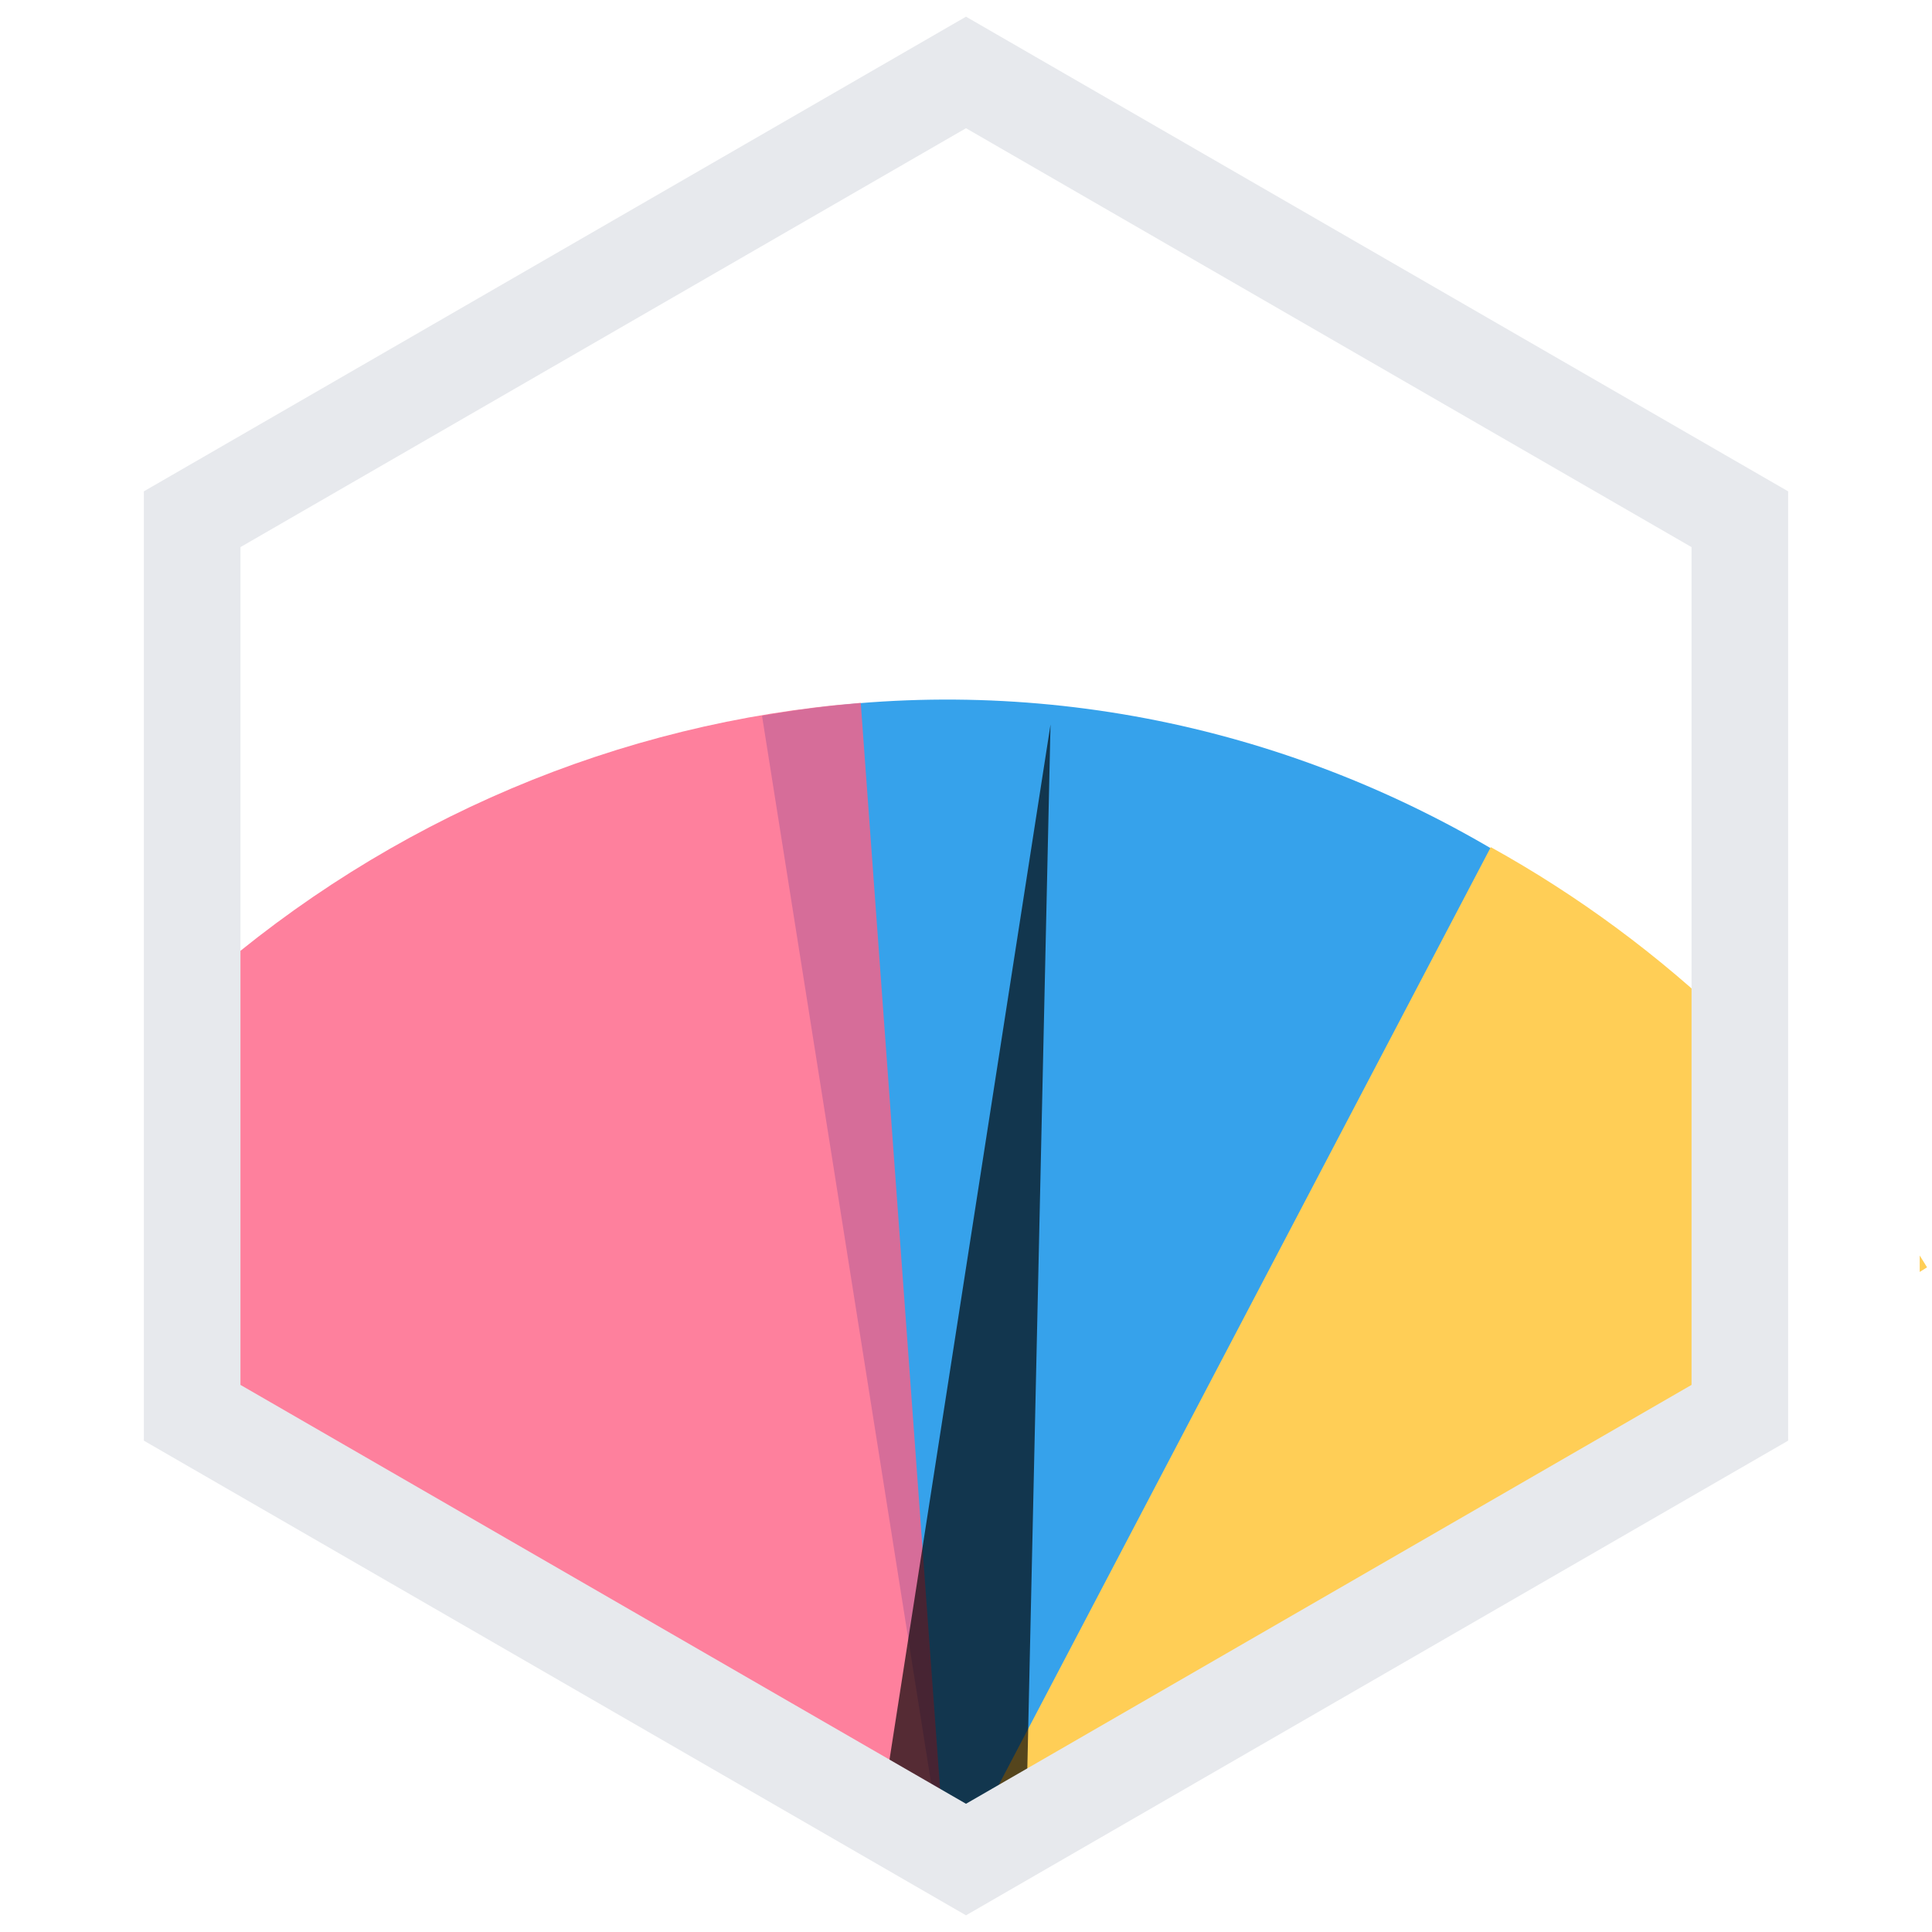
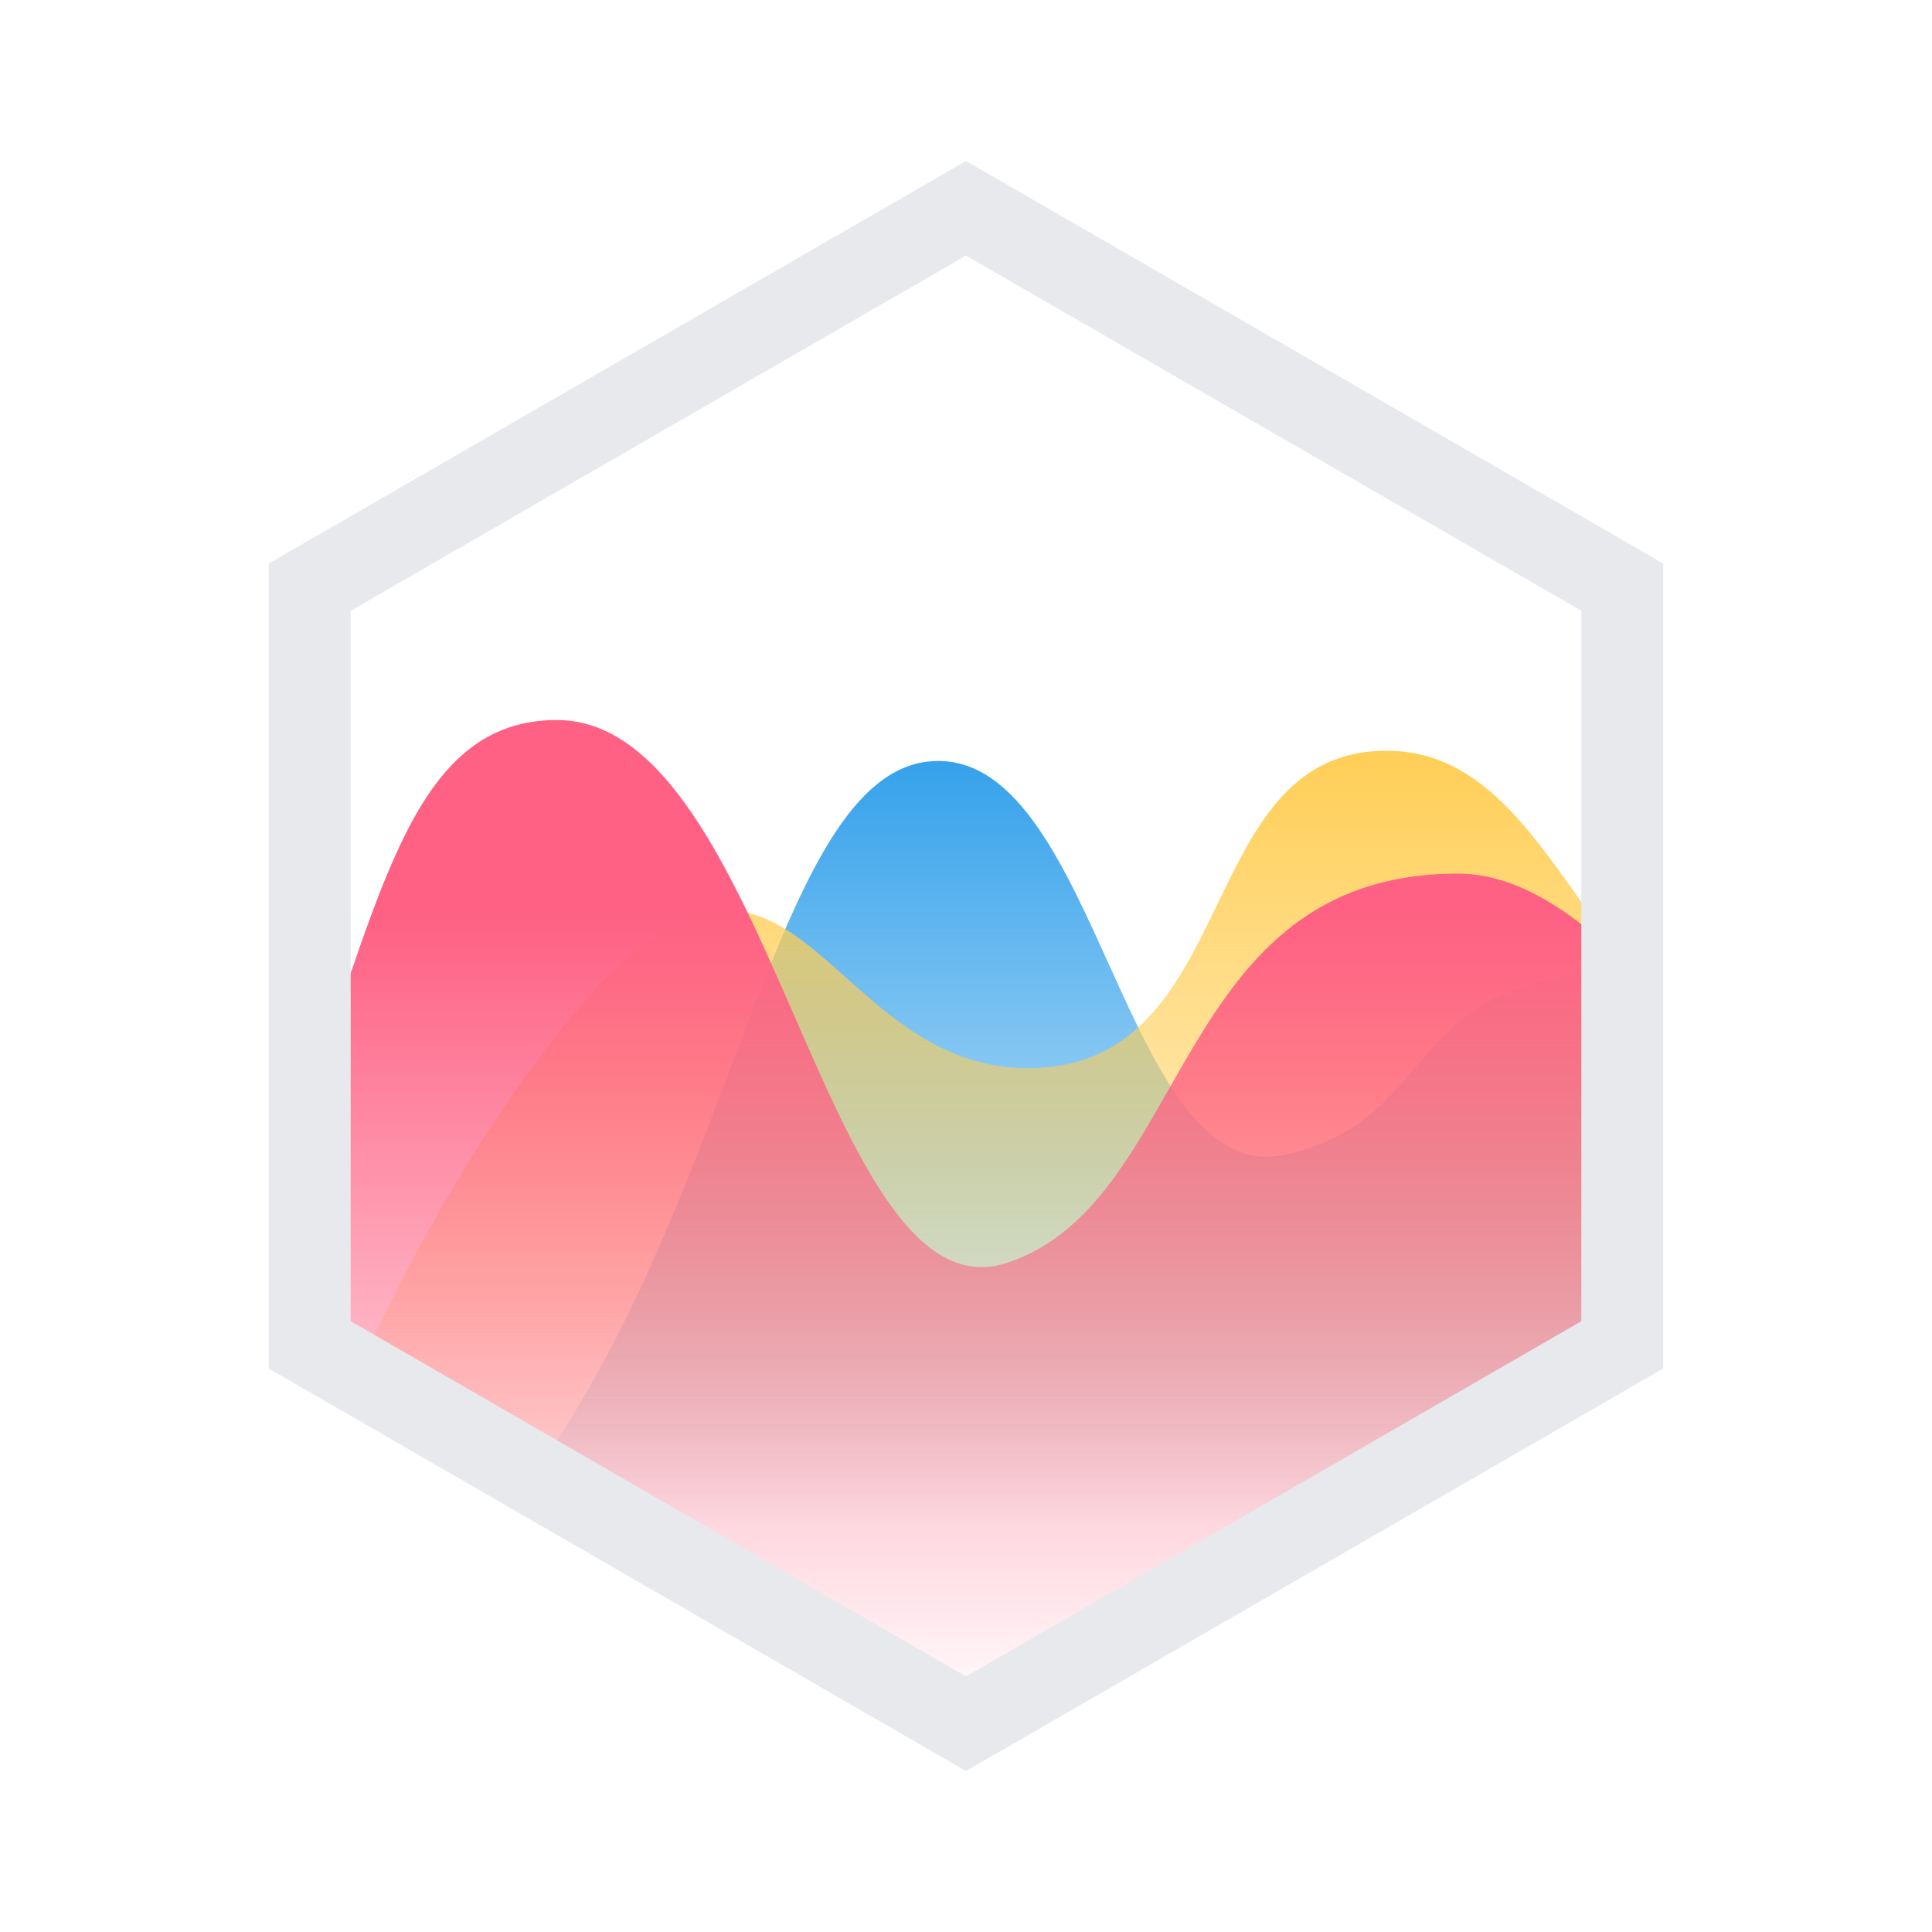
- <svg xmlns="http://www.w3.org/2000/svg" width="160" height="160" viewBox="0 0 160 160">
-   <g fill="none" fill-rule="evenodd">
-     <path d="m63.108 59.281a92.818 98.047 0 0 1 61.729 11.791l-46.409 84.911z" fill="#36a2eb" stroke-width="1.24" />
-     <path d="m123.46 70.157-45.031 85.825 64.963-40.843v-30.244a95.292 97.384 0 0 0-19.932-14.738zm35.523 33.818v1.362l0.607-0.383a95.292 97.384 0 0 0-0.607-0.979z" fill="#ffce56" stroke-width="1.252" />
-     <path d="m71.283 58.208a95.292 98.051 0 0 0-54.334 23.02v38.818l61.479 35.936z" fill="#fe6184" fill-opacity=".8" stroke-width="1.257" />
-     <path d="m73 150 L87 60 L85 150 z" fill="#000000" fill-opacity=".667" stroke-width="1.518" />
-     <path d="m80 6 64.086 37v74l-64.086 37-64.086-37v-74z" fill="none" stroke="#e7e9ed" stroke-width="8" />
-   </g>
+ <svg xmlns="http://www.w3.org/2000/svg" width="192" height="192" xml:space="preserve">
+   <defs>
+     <linearGradient id="1" x1="0" x2="0" y1="0" y2="1">
+       <stop offset="0%" stop-color="#36A2EB" />
+       <stop offset="80%" stop-color="#36A2EB" stop-opacity="0" />
+       <stop offset="100%" stop-color="#36A2EB" stop-opacity="0" />
+     </linearGradient>
+     <linearGradient id="2" x1="0" x2="0" y1="0" y2="1">
+       <stop offset="0%" stop-color="#FFCE56" />
+       <stop offset="80%" stop-color="#FFCE56" stop-opacity="0" />
+       <stop offset="100%" stop-color="#FFCE56" stop-opacity="0" />
+     </linearGradient>
+     <linearGradient id="3" x1="0" x2="0" y1="0" y2="1">
+       <stop offset="0%" stop-color="#FE6184" />
+       <stop offset="20%" stop-color="#FE6184" />
+       <stop offset="100%" stop-color="#FE6184" stop-opacity="0" />
+     </linearGradient>
+   </defs>
+   <path fill="url(#1)" d="M161.271 96.556c-22.368.439-17.709 14.599-33.473 18.18-16.014 3.638-18.542-39.111-34.552-39.111-16.012 0-19.559 41.526-39.608 70.034l-.572.807 42.985 24.813 65.22-37.651V96.556z" />
+   <path fill="url(#2)" d="M161.271 95.267c-7.488-9.61-12.567-20.658-23.494-20.658-19.337 0-14.249 31.545-35.62 31.545-21.373 0-23.62-33.931-47.832-2.035-7.715 10.163-13.925 21.495-18.803 32.218l60.529 34.943 65.22-37.651V95.267z" />
+   <path fill="url(#3)" d="M30.829 108.334c7.338-20.321 10.505-36.779 24.514-36.779 21.371 0 26.458 60.039 44.779 53.931 18.318-6.105 16.282-38.669 44.779-38.669 5.424 0 10.962 3.323 16.371 8.698v38.113l-65.22 37.651-65.222-37.651v-25.294z" />
+   <path fill="#E7E9ED" d="m96 176-69.292-39.999V56L96 16l69.292 40v80L96 176zm-61.151-44.699L96 166.602l61.151-35.301V60.7L96 25.399 34.849 60.7v70.601z" />
</svg>
